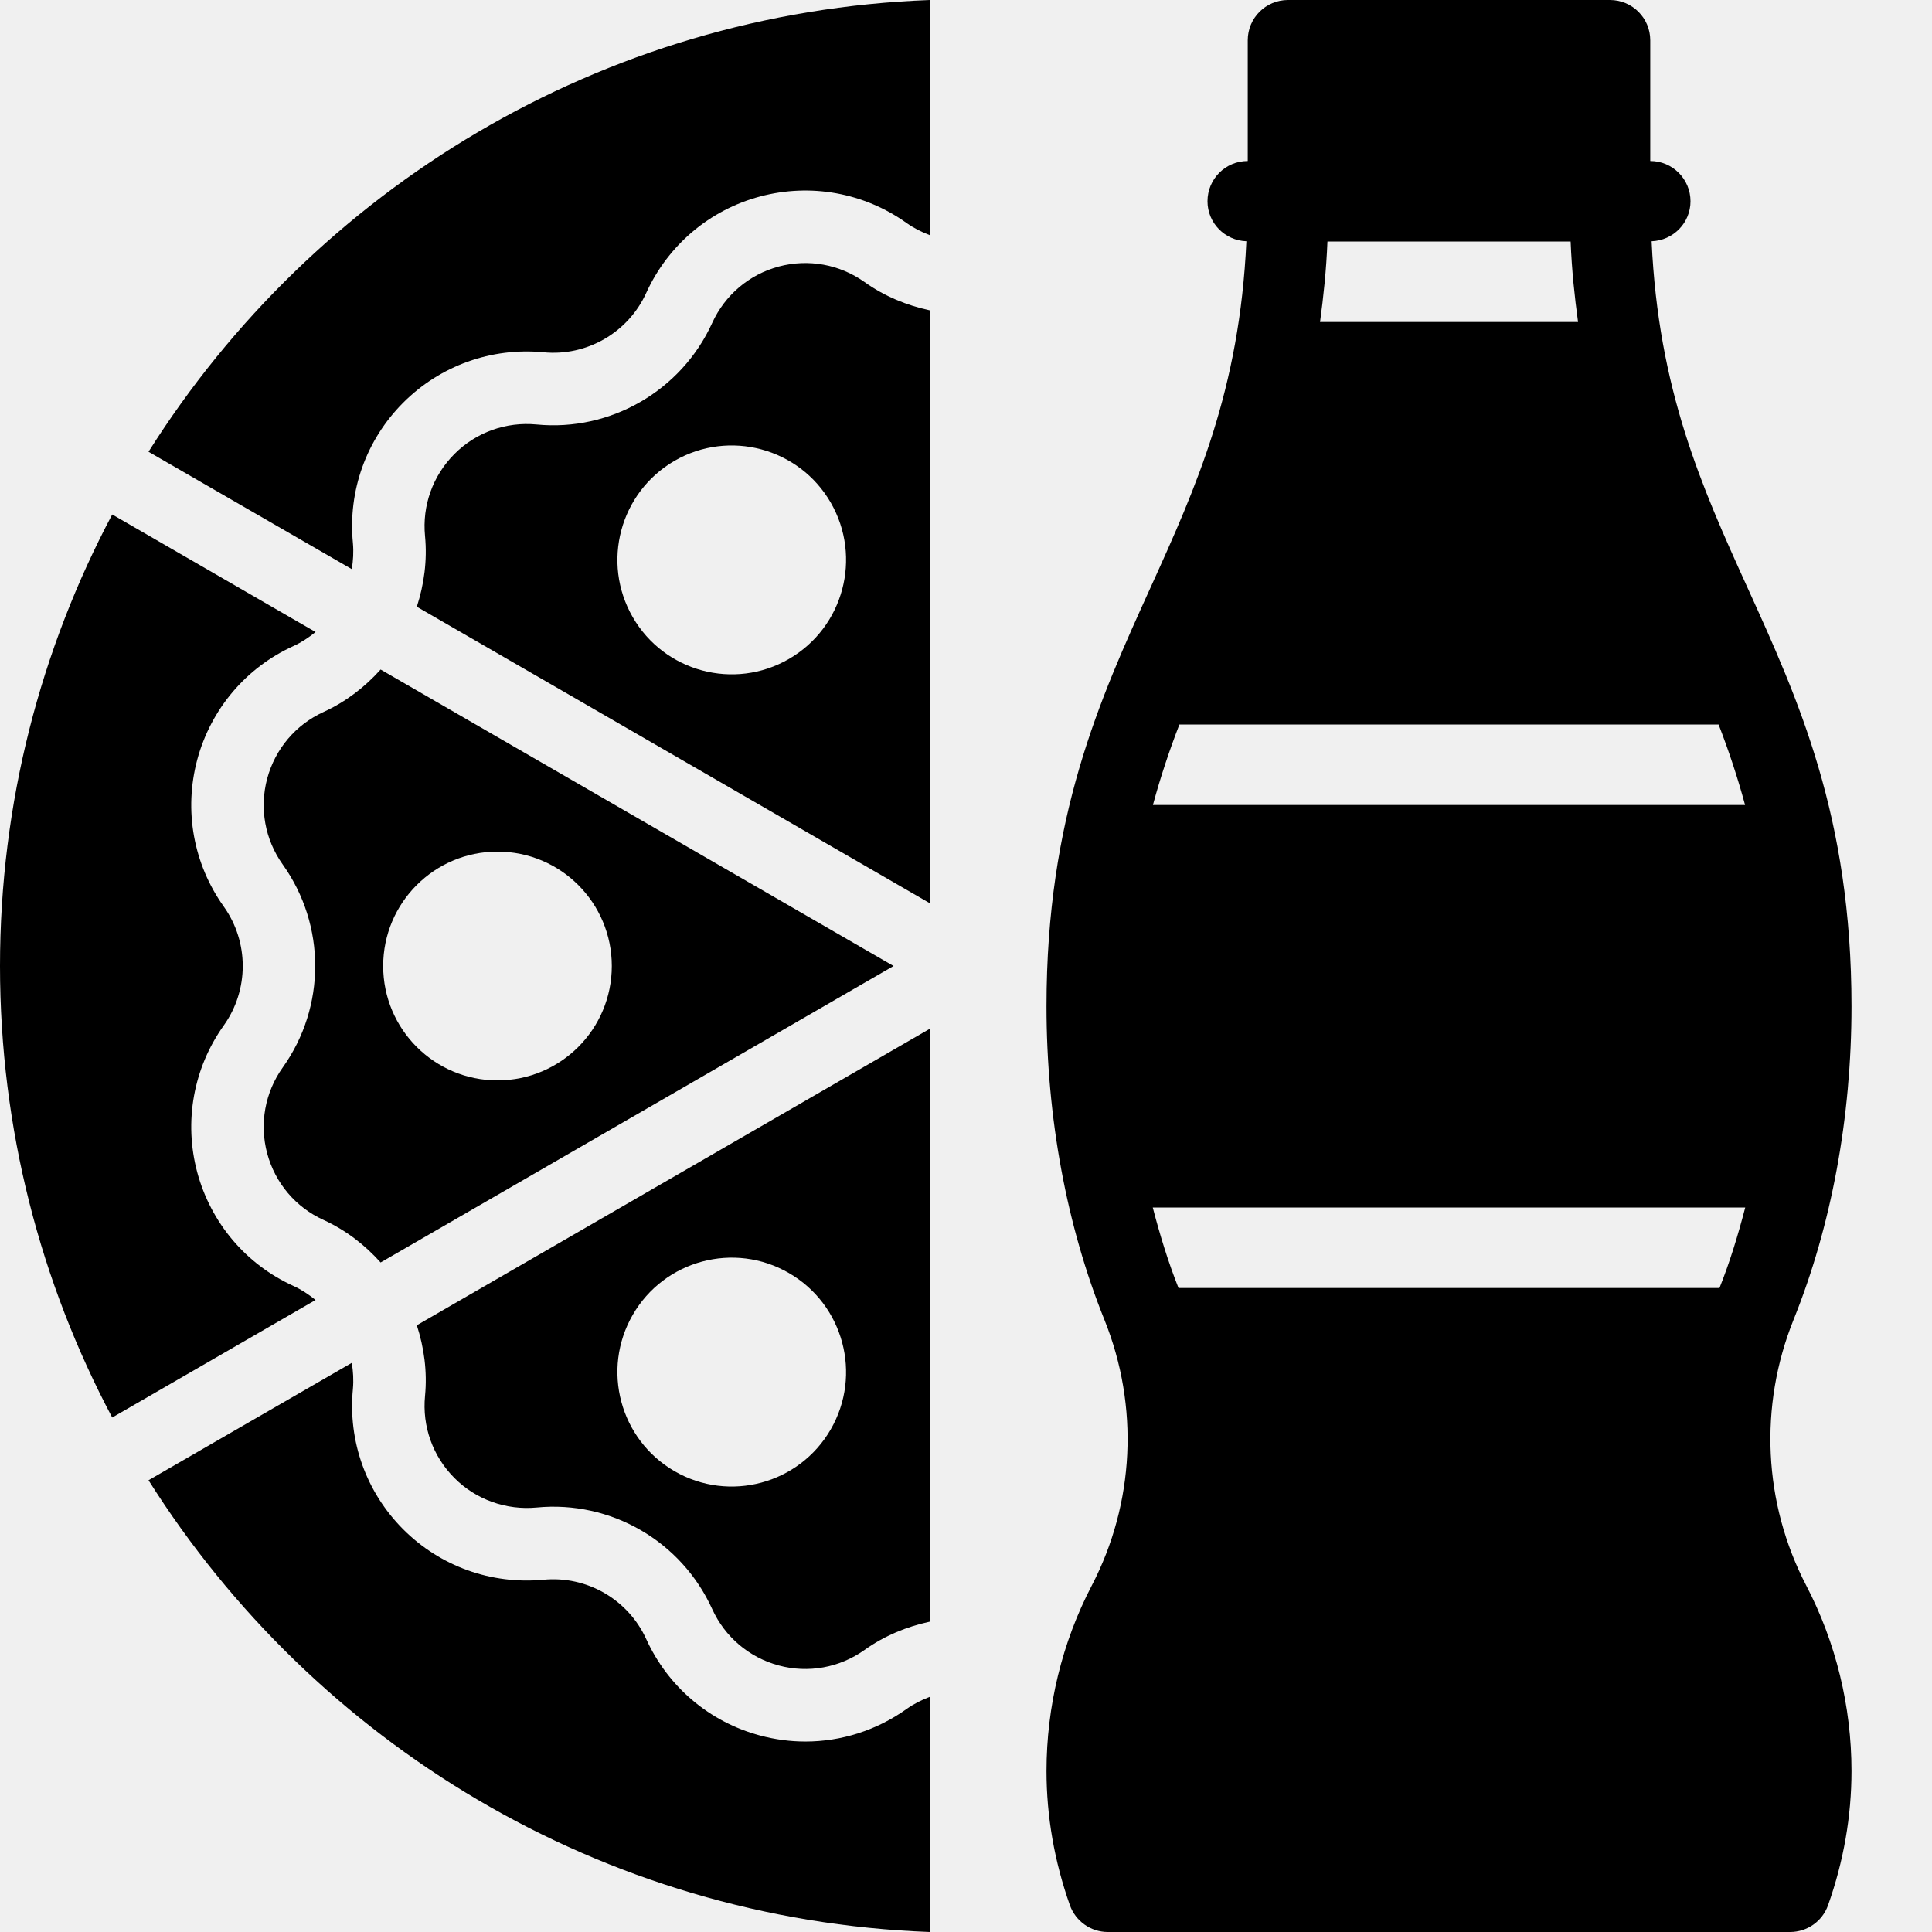
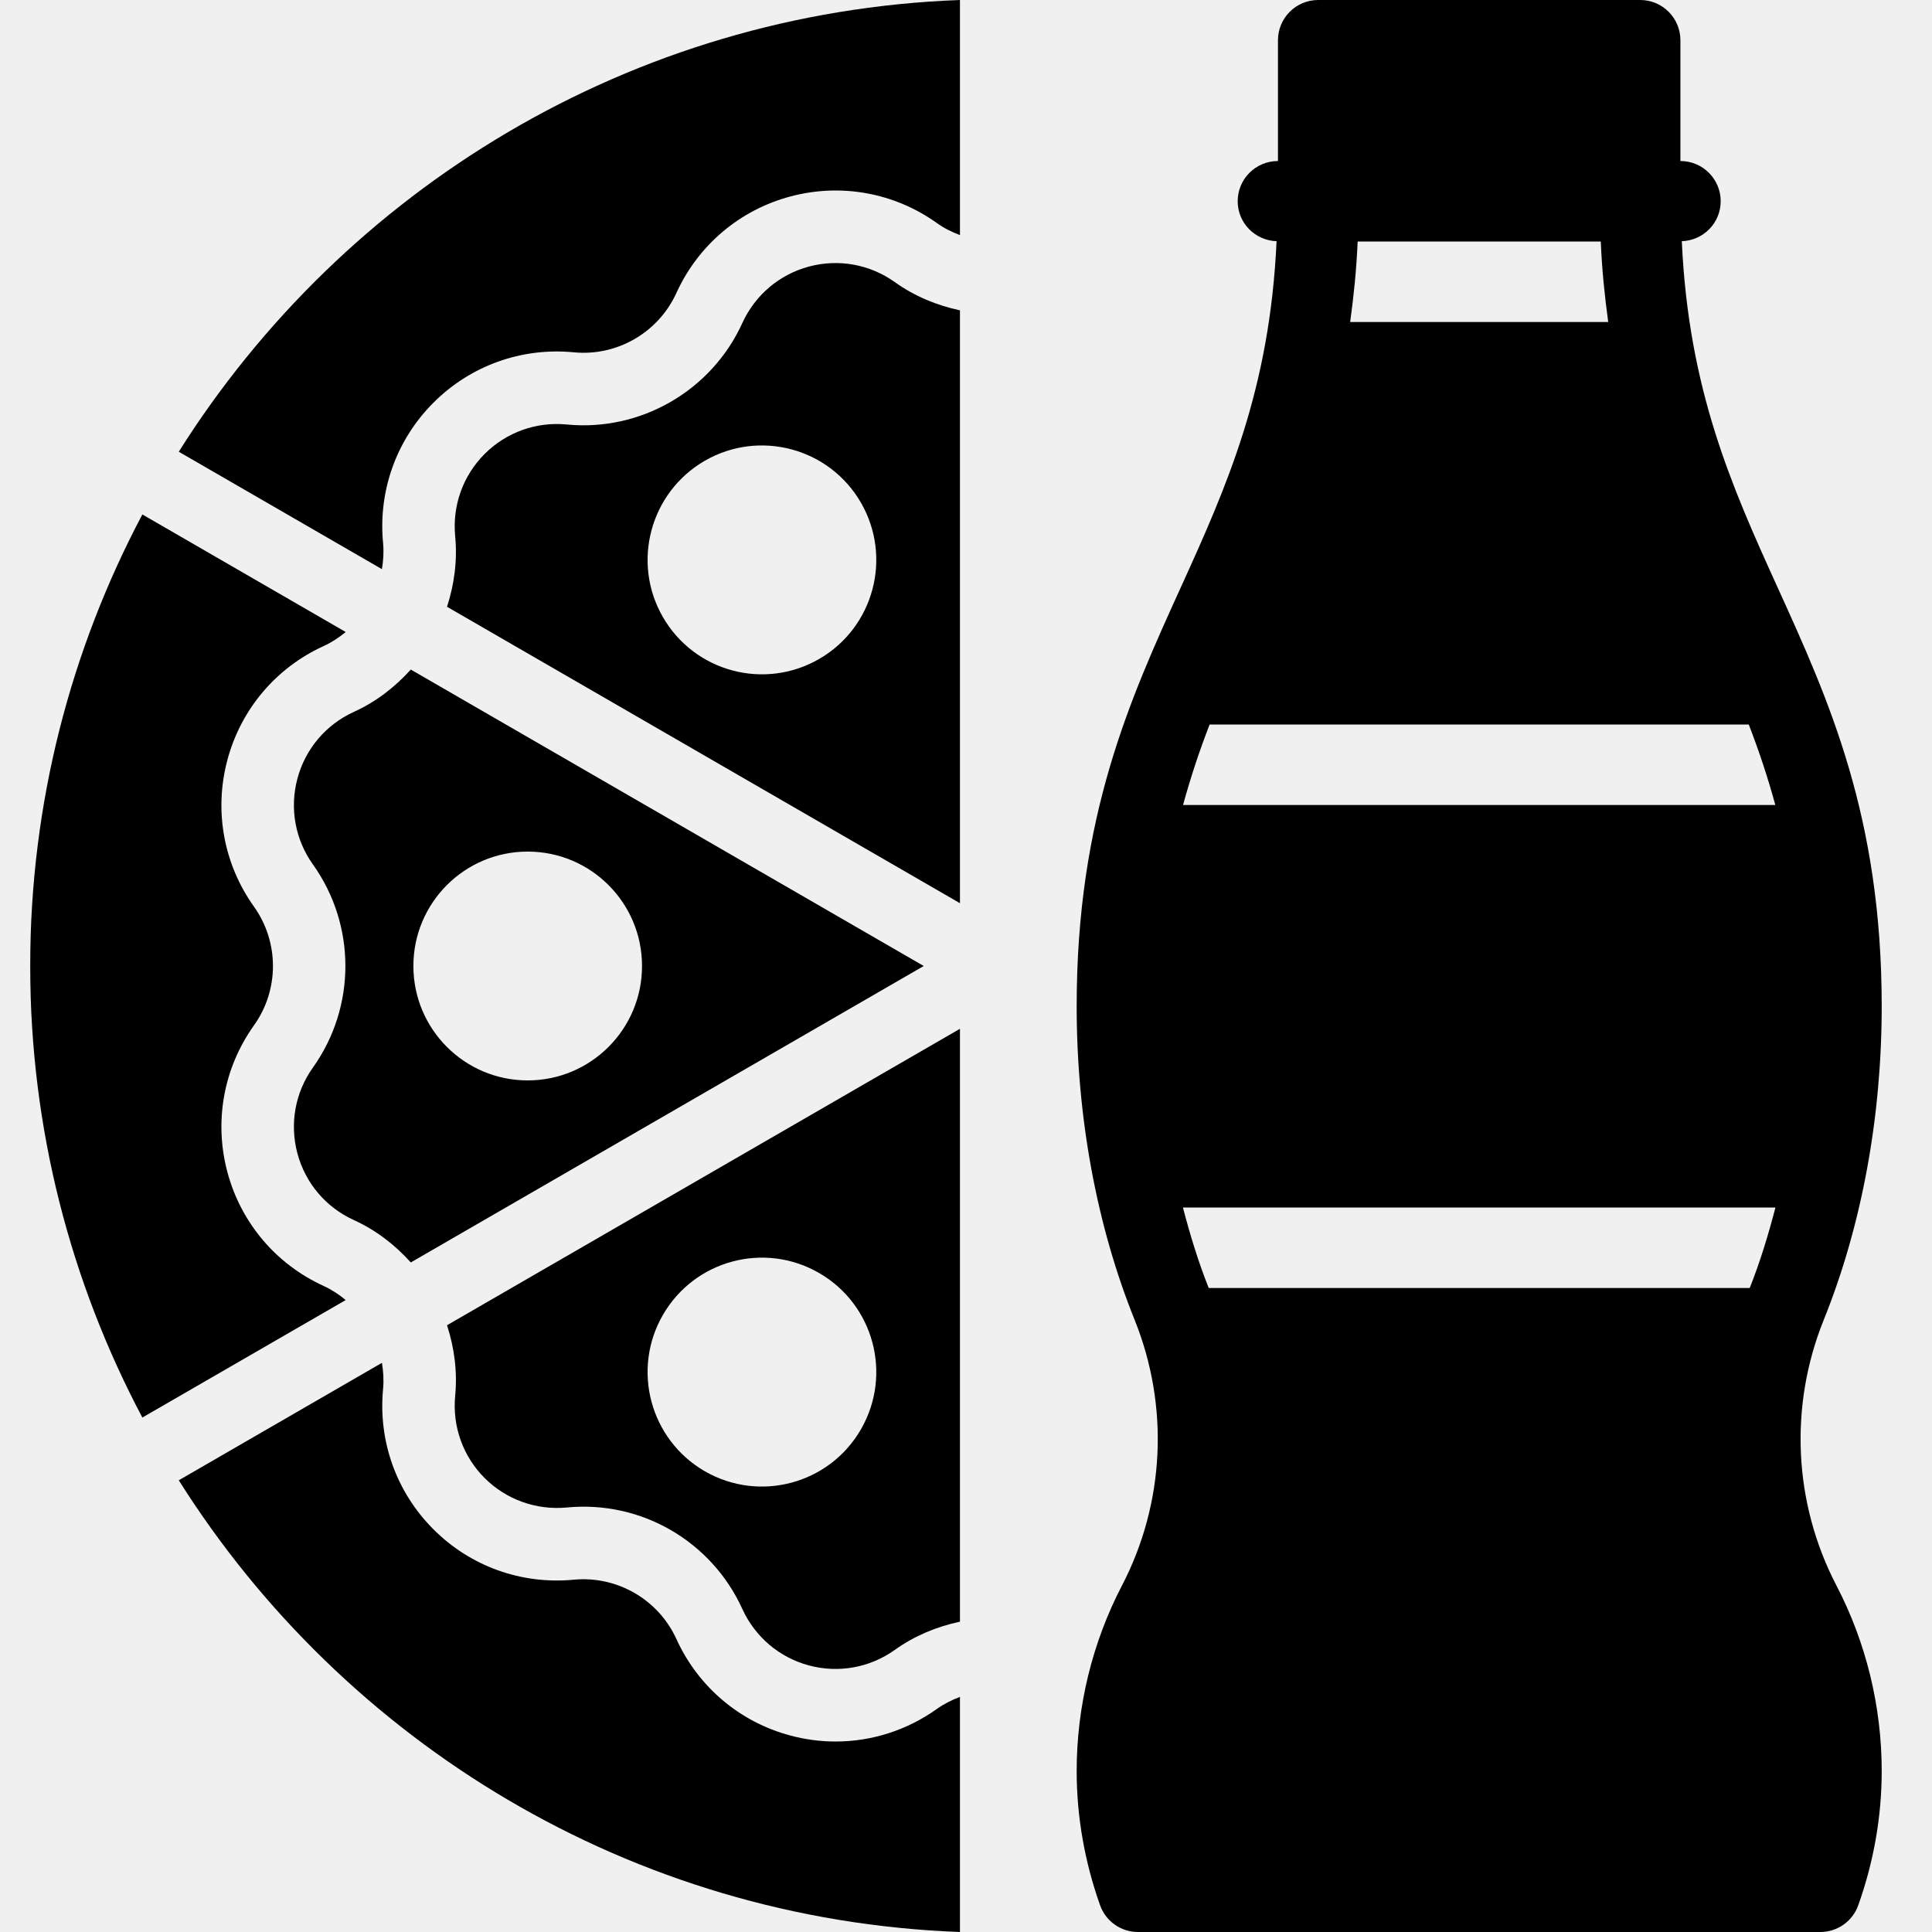
- <svg xmlns="http://www.w3.org/2000/svg" width="24" height="24" viewBox="0 0 24 24" fill="none">
-   <g clip-path="url(#clip0_177_12564)">
-     <mask id="mask0_177_12564" style="mask-type:alpha" maskUnits="userSpaceOnUse" x="0" y="0" width="13" height="24">
-       <rect width="12.3" height="24" fill="#C4C4C4" />
-     </mask>
-     <g mask="url(#mask0_177_12564)">
-       <path d="M10.005 21.634C9.817 21.634 9.628 21.609 9.441 21.559C8.813 21.391 8.298 20.954 8.028 20.362C7.803 19.868 7.289 19.572 6.751 19.624C6.102 19.685 5.469 19.458 5.009 18.998C4.549 18.537 4.321 17.902 4.384 17.254C4.394 17.143 4.387 17.035 4.37 16.93L1.845 18.388C3.897 21.644 7.465 23.848 11.55 24V21.079C11.45 21.117 11.353 21.165 11.263 21.229C10.89 21.495 10.451 21.634 10.005 21.634Z" fill="currentColor" />
-       <path d="M9.674 3.311C9.306 3.41 9.005 3.665 8.847 4.012C8.464 4.855 7.581 5.363 6.665 5.273C6.286 5.237 5.914 5.37 5.646 5.639C5.376 5.909 5.243 6.281 5.28 6.66C5.309 6.963 5.268 7.26 5.178 7.537L11.55 11.22V3.855C11.265 3.794 10.988 3.681 10.74 3.504C10.43 3.283 10.041 3.213 9.674 3.311ZM9.8 8.186C9.121 8.579 8.252 8.346 7.86 7.666C7.468 6.986 7.701 6.117 8.38 5.724C9.059 5.332 9.928 5.565 10.32 6.244C10.712 6.924 10.479 7.794 9.8 8.186Z" fill="currentColor" />
-       <path d="M3.646 15.975C3.054 15.706 2.619 15.19 2.45 14.562C2.282 13.933 2.402 13.268 2.78 12.738C3.094 12.297 3.094 11.703 2.78 11.262C2.402 10.732 2.282 10.067 2.45 9.438C2.619 8.81 3.054 8.294 3.646 8.025C3.747 7.979 3.837 7.918 3.92 7.851L1.394 6.391C0.505 8.066 0 9.975 0 12C0 14.025 0.505 15.934 1.394 17.609L3.92 16.149C3.837 16.082 3.747 16.021 3.646 15.975Z" fill="currentColor" />
-       <path d="M3.319 14.328C3.418 14.696 3.673 14.998 4.02 15.155C4.297 15.282 4.533 15.465 4.728 15.683L11.1 12L4.728 8.317C4.533 8.535 4.296 8.718 4.02 8.844C3.673 9.002 3.418 9.304 3.319 9.672C3.221 10.04 3.291 10.429 3.512 10.739C4.05 11.493 4.05 12.507 3.512 13.261C3.291 13.571 3.221 13.96 3.319 14.328ZM6.18 10.579C6.965 10.579 7.6 11.215 7.6 12C7.6 12.785 6.965 13.421 6.18 13.421C5.396 13.421 4.76 12.785 4.76 12C4.76 11.215 5.396 10.579 6.18 10.579Z" fill="currentColor" />
-       <path d="M1.845 5.612L4.37 7.07C4.387 6.965 4.394 6.856 4.384 6.746C4.321 6.098 4.549 5.463 5.009 5.002C5.469 4.542 6.103 4.314 6.751 4.376C7.288 4.429 7.804 4.132 8.028 3.638C8.298 3.046 8.813 2.609 9.441 2.441C10.07 2.273 10.733 2.393 11.263 2.771C11.353 2.835 11.45 2.883 11.55 2.921V0C7.465 0.152 3.897 2.356 1.845 5.612Z" fill="currentColor" />
-       <path d="M5.28 17.34C5.243 17.719 5.376 18.091 5.646 18.361C5.914 18.63 6.289 18.762 6.665 18.727C7.589 18.637 8.464 19.145 8.847 19.988C9.005 20.335 9.306 20.59 9.674 20.689C10.041 20.788 10.43 20.717 10.74 20.496C10.988 20.319 11.265 20.206 11.55 20.145V12.78L5.178 16.463C5.268 16.74 5.309 17.037 5.28 17.34ZM7.86 16.334C8.252 15.654 9.121 15.421 9.8 15.814C10.479 16.206 10.712 17.076 10.32 17.756C9.928 18.435 9.059 18.668 8.38 18.276C7.701 17.883 7.468 17.014 7.86 16.334Z" fill="currentColor" />
-     </g>
-     <path d="M22.438 19.696C21.905 18.672 21.848 17.469 22.28 16.395C22.751 15.227 23 13.88 23 12.5C23 10.142 22.342 8.694 21.705 7.293C21.136 6.04 20.601 4.843 20.517 2.997C20.785 2.987 21 2.77 21 2.5C21 2.224 20.776 2 20.5 2V0.5C20.5 0.224 20.276 0 20 0H16C15.723 0 15.5 0.224 15.5 0.5V2C15.223 2 15 2.224 15 2.5C15 2.77 15.215 2.987 15.483 2.997C15.399 4.843 14.864 6.04 14.295 7.293C13.659 8.694 13 10.142 13 12.5C13 13.88 13.249 15.227 13.72 16.396C14.152 17.47 14.095 18.673 13.562 19.697C13.194 20.402 13 21.199 13 22C13 22.562 13.098 23.122 13.29 23.666C13.361 23.866 13.55 24 13.761 24H22.238C22.45 24 22.639 23.866 22.709 23.667C22.902 23.123 23 22.562 23 22C23 21.199 22.806 20.402 22.438 19.696C22.438 19.697 22.438 19.697 22.438 19.696ZM19.511 3C19.525 3.356 19.56 3.683 19.603 4H16.398C16.441 3.683 16.476 3.356 16.49 3H19.511ZM21.349 9C21.472 9.318 21.583 9.649 21.678 10H14.322C14.417 9.649 14.528 9.318 14.651 9H21.349ZM21.68 15C21.59 15.345 21.488 15.681 21.36 16H14.64C14.513 15.681 14.41 15.345 14.32 15H21.68Z" fill="currentColor" />
+ <svg xmlns="http://www.w3.org/2000/svg" width="32" height="32" viewBox="0 0 32 32" fill="none">
+   <mask id="mask0_11434_13501" style="mask-type:alpha" maskUnits="userSpaceOnUse" x="0" y="0" width="17" height="32">
+     <rect x="0.5" width="16.4" height="32" fill="#C4C4C4" />
+   </mask>
+   <g mask="url(#mask0_11434_13501)">
+     <path d="M13.84 28.845C13.589 28.845 13.337 28.812 13.088 28.745C12.251 28.521 11.564 27.939 11.204 27.149C10.905 26.491 10.218 26.096 9.502 26.165C8.636 26.247 7.791 25.944 7.179 25.33C6.565 24.716 6.262 23.869 6.345 23.005C6.359 22.858 6.349 22.714 6.326 22.573L2.961 24.518C5.696 28.859 10.453 31.798 15.9 32V28.106C15.767 28.156 15.637 28.22 15.517 28.306C15.02 28.66 14.435 28.845 13.84 28.845Z" fill="currentColor" />
+     <path d="M13.399 4.415C12.909 4.546 12.507 4.887 12.296 5.349C11.785 6.474 10.608 7.15 9.387 7.031C8.881 6.982 8.386 7.16 8.027 7.519C7.668 7.878 7.491 8.374 7.539 8.88C7.578 9.284 7.524 9.68 7.404 10.05L15.9 14.96V5.14C15.519 5.059 15.15 4.908 14.82 4.672C14.407 4.377 13.889 4.284 13.399 4.415ZM13.567 10.915C12.661 11.438 11.503 11.128 10.98 10.221C10.457 9.315 10.768 8.156 11.673 7.632C12.579 7.109 13.737 7.42 14.26 8.326C14.783 9.233 14.473 10.392 13.567 10.915Z" fill="currentColor" />
+     <path d="M5.362 21.3C4.573 20.941 3.991 20.254 3.767 19.416C3.542 18.577 3.702 17.691 4.206 16.984C4.626 16.396 4.626 15.605 4.206 15.016C3.702 14.309 3.542 13.423 3.767 12.585C3.991 11.746 4.573 11.059 5.362 10.7C5.496 10.639 5.616 10.558 5.726 10.468L2.358 8.521C1.174 10.755 0.5 13.3 0.5 16C0.5 18.701 1.174 21.245 2.358 23.479L5.726 21.533C5.616 21.442 5.496 21.362 5.362 21.3Z" fill="currentColor" />
+     <path d="M4.926 19.104C5.057 19.595 5.397 19.997 5.859 20.207C6.229 20.376 6.544 20.62 6.804 20.91L15.3 16L6.804 11.09C6.544 11.379 6.229 11.624 5.859 11.792C5.397 12.003 5.057 12.405 4.926 12.896C4.795 13.386 4.888 13.905 5.183 14.318C5.9 15.324 5.9 16.676 5.183 17.682C4.888 18.095 4.795 18.614 4.926 19.104ZM8.74 14.105C9.786 14.105 10.634 14.953 10.634 16C10.634 17.047 9.786 17.895 8.74 17.895C7.695 17.895 6.847 17.047 6.847 16C6.847 14.953 7.695 14.105 8.74 14.105Z" fill="currentColor" />
+     <path d="M2.961 7.482L6.326 9.427C6.349 9.286 6.359 9.142 6.345 8.995C6.262 8.131 6.565 7.284 7.179 6.67C7.792 6.056 8.637 5.752 9.502 5.835C10.217 5.906 10.905 5.509 11.204 4.851C11.564 4.061 12.251 3.479 13.088 3.255C13.926 3.03 14.811 3.19 15.517 3.694C15.637 3.78 15.767 3.844 15.9 3.894V0C10.453 0.202 5.696 3.141 2.961 7.482Z" fill="currentColor" />
+     <path d="M7.539 23.12C7.491 23.626 7.668 24.122 8.027 24.481C8.386 24.84 8.885 25.016 9.386 24.969C10.619 24.849 11.785 25.527 12.296 26.651C12.507 27.113 12.909 27.454 13.399 27.585C13.888 27.716 14.407 27.623 14.82 27.328C15.15 27.092 15.519 26.941 15.9 26.86V17.04L7.404 21.95C7.524 22.32 7.578 22.716 7.539 23.12ZM10.98 21.779C11.503 20.872 12.661 20.561 13.567 21.085C14.473 21.608 14.783 22.767 14.26 23.674C13.737 24.581 12.579 24.891 11.673 24.368C10.768 23.844 10.457 22.685 10.98 21.779Z" fill="currentColor" />
  </g>
-   <defs>
-     <clipPath id="clip0_177_12564">
-       <rect width="24" height="24" fill="white" />
-     </clipPath>
-   </defs>
+   <path d="M30.417 26.261C29.707 24.896 29.63 23.292 30.207 21.861C30.835 20.303 31.167 18.506 31.167 16.667C31.167 13.522 30.289 11.591 29.44 9.724C28.681 8.053 27.968 6.457 27.856 3.995C28.213 3.983 28.5 3.693 28.5 3.333C28.5 2.965 28.202 2.667 27.833 2.667V0.667C27.833 0.299 27.535 0 27.167 0H21.833C21.465 0 21.167 0.299 21.167 0.667V2.667C20.798 2.667 20.5 2.965 20.5 3.333C20.5 3.693 20.787 3.983 21.144 3.995C21.032 6.457 20.319 8.054 19.56 9.724C18.711 11.591 17.833 13.522 17.833 16.667C17.833 18.506 18.165 20.303 18.793 21.861C19.369 23.293 19.293 24.897 18.583 26.262C18.093 27.203 17.833 28.265 17.833 29.333C17.833 30.083 17.963 30.83 18.22 31.555C18.314 31.822 18.566 32 18.848 32H30.151C30.433 32 30.685 31.822 30.779 31.556C31.037 30.831 31.167 30.083 31.167 29.333C31.167 28.265 30.908 27.203 30.417 26.261C30.417 26.262 30.417 26.262 30.417 26.261ZM26.514 4C26.533 4.475 26.58 4.911 26.637 5.333H22.363C22.421 4.911 22.467 4.475 22.487 4H26.514ZM28.965 12C29.129 12.424 29.277 12.865 29.405 13.333H19.595C19.723 12.865 19.871 12.424 20.035 12H28.965ZM29.407 20C29.287 20.46 29.15 20.909 28.981 21.333H20.02C19.851 20.909 19.713 20.46 19.593 20H29.407Z" fill="currentColor" />
</svg>
